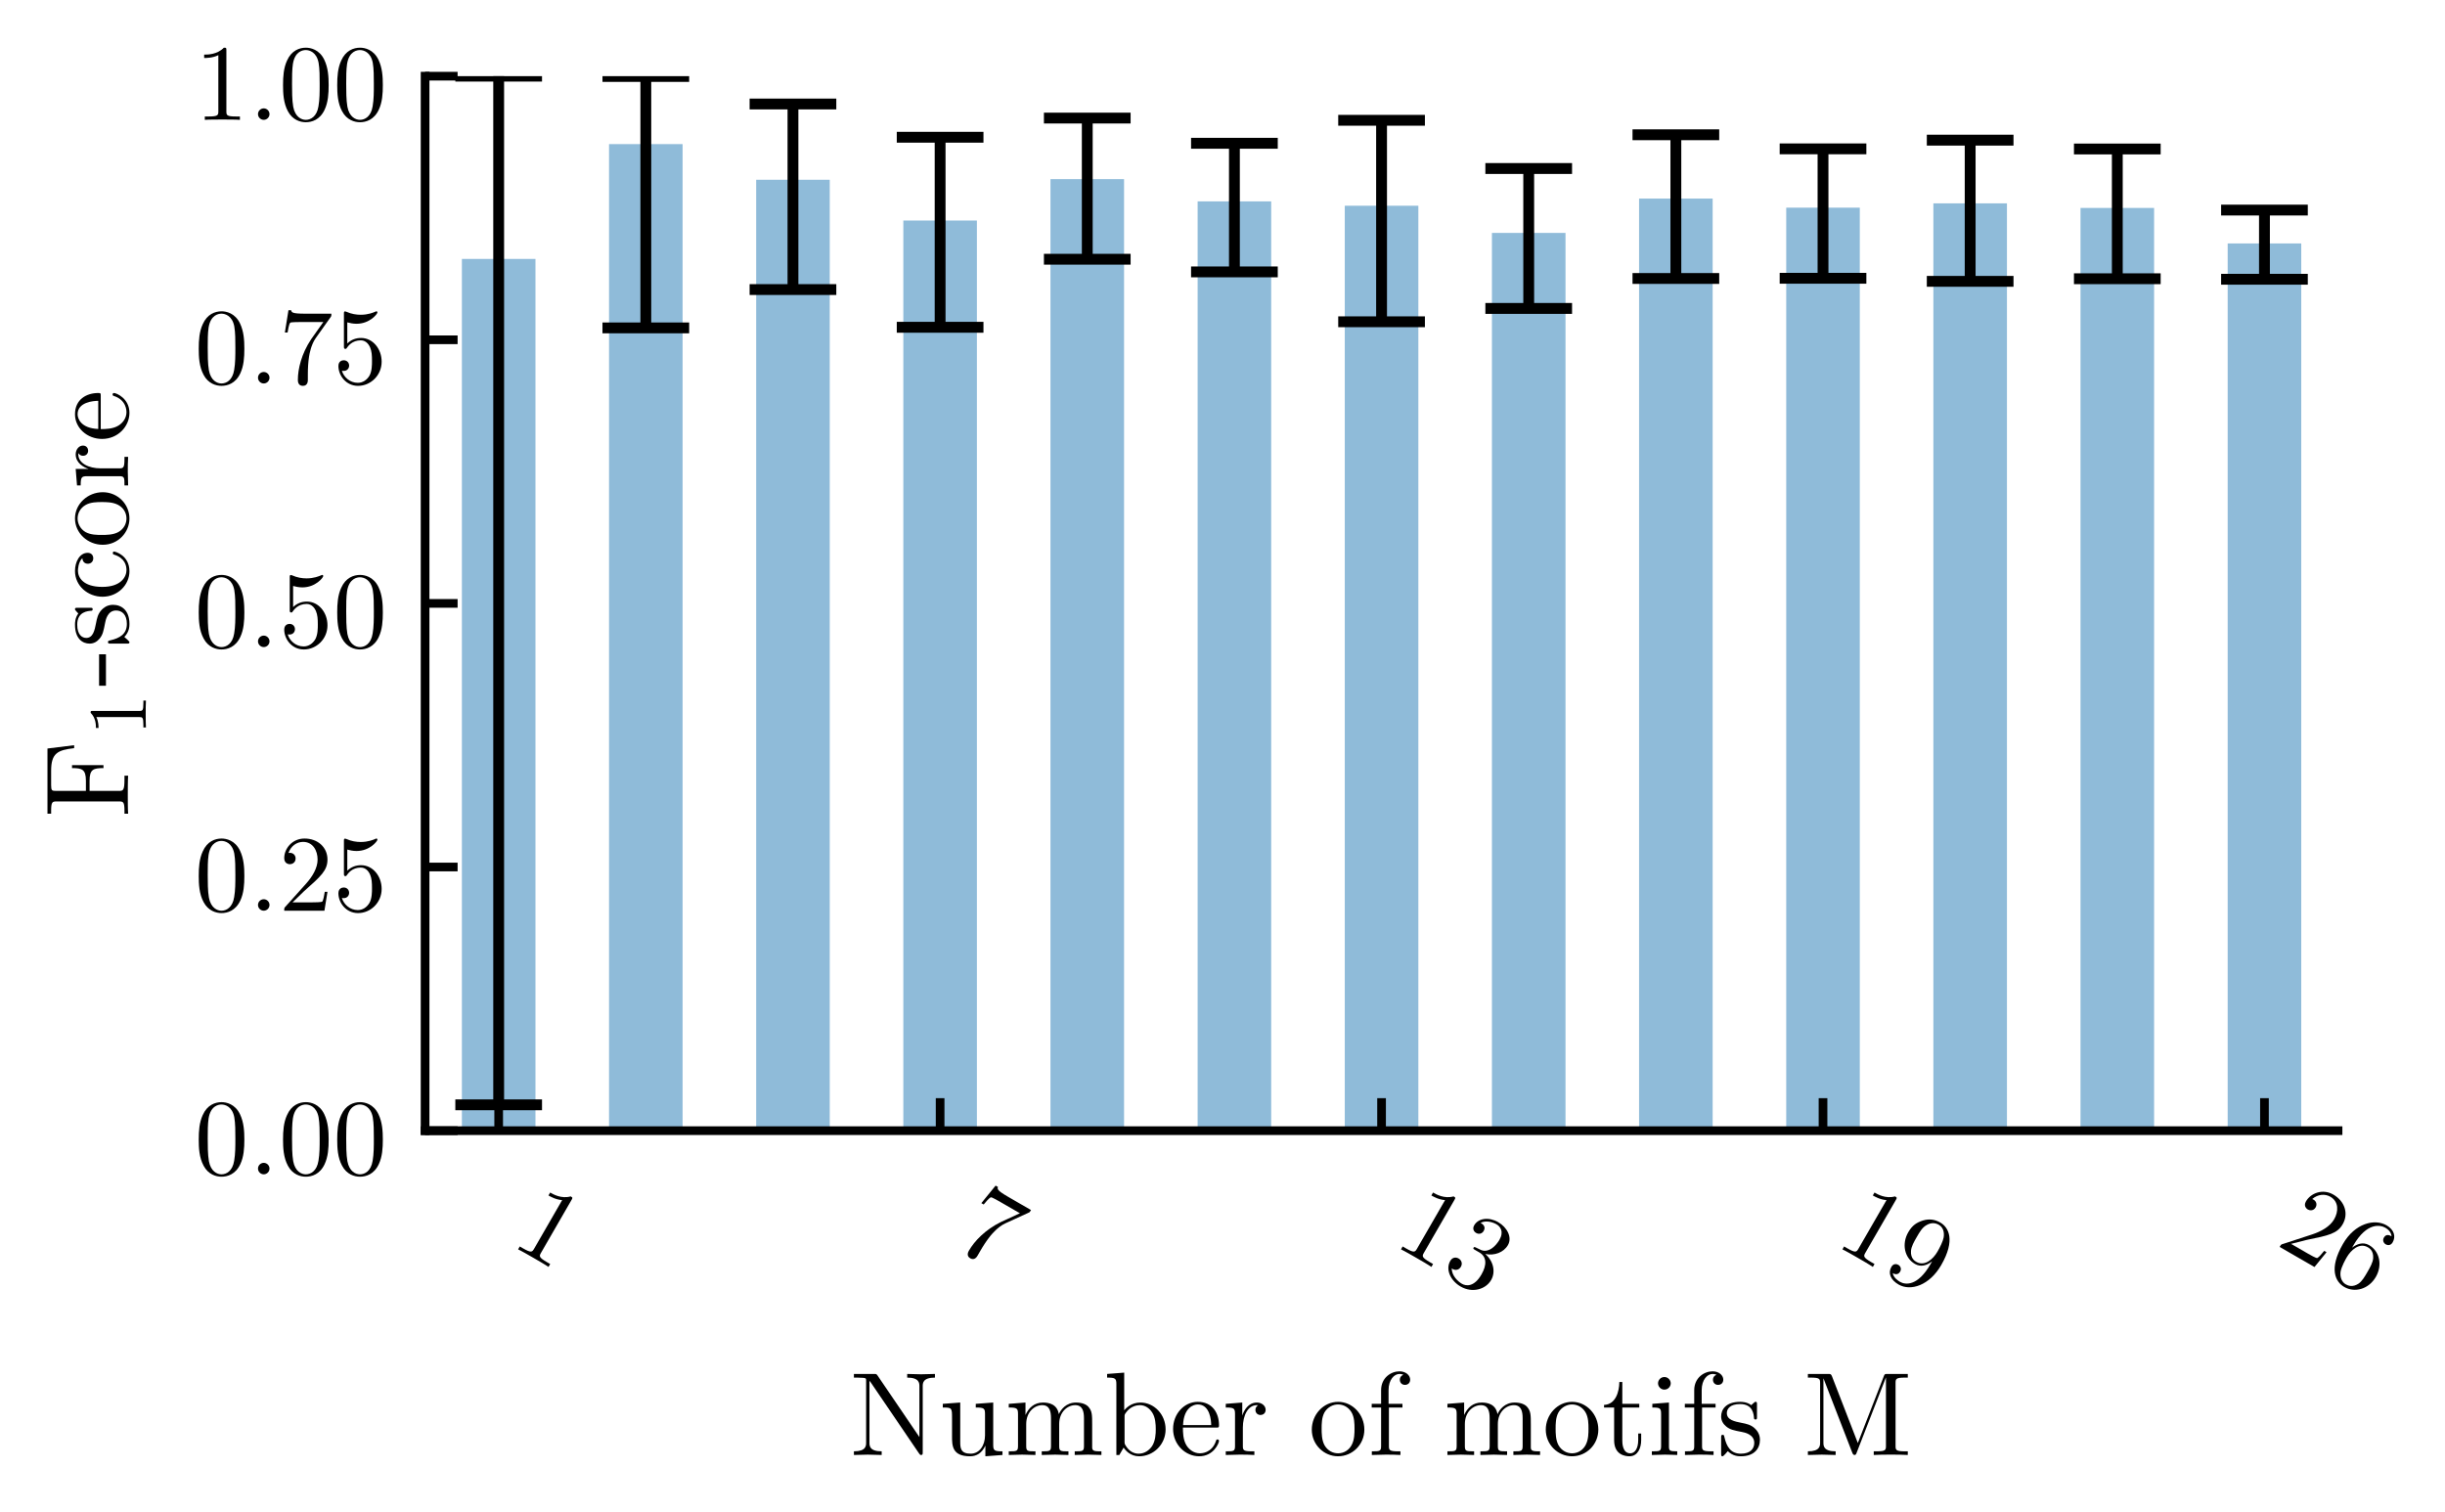
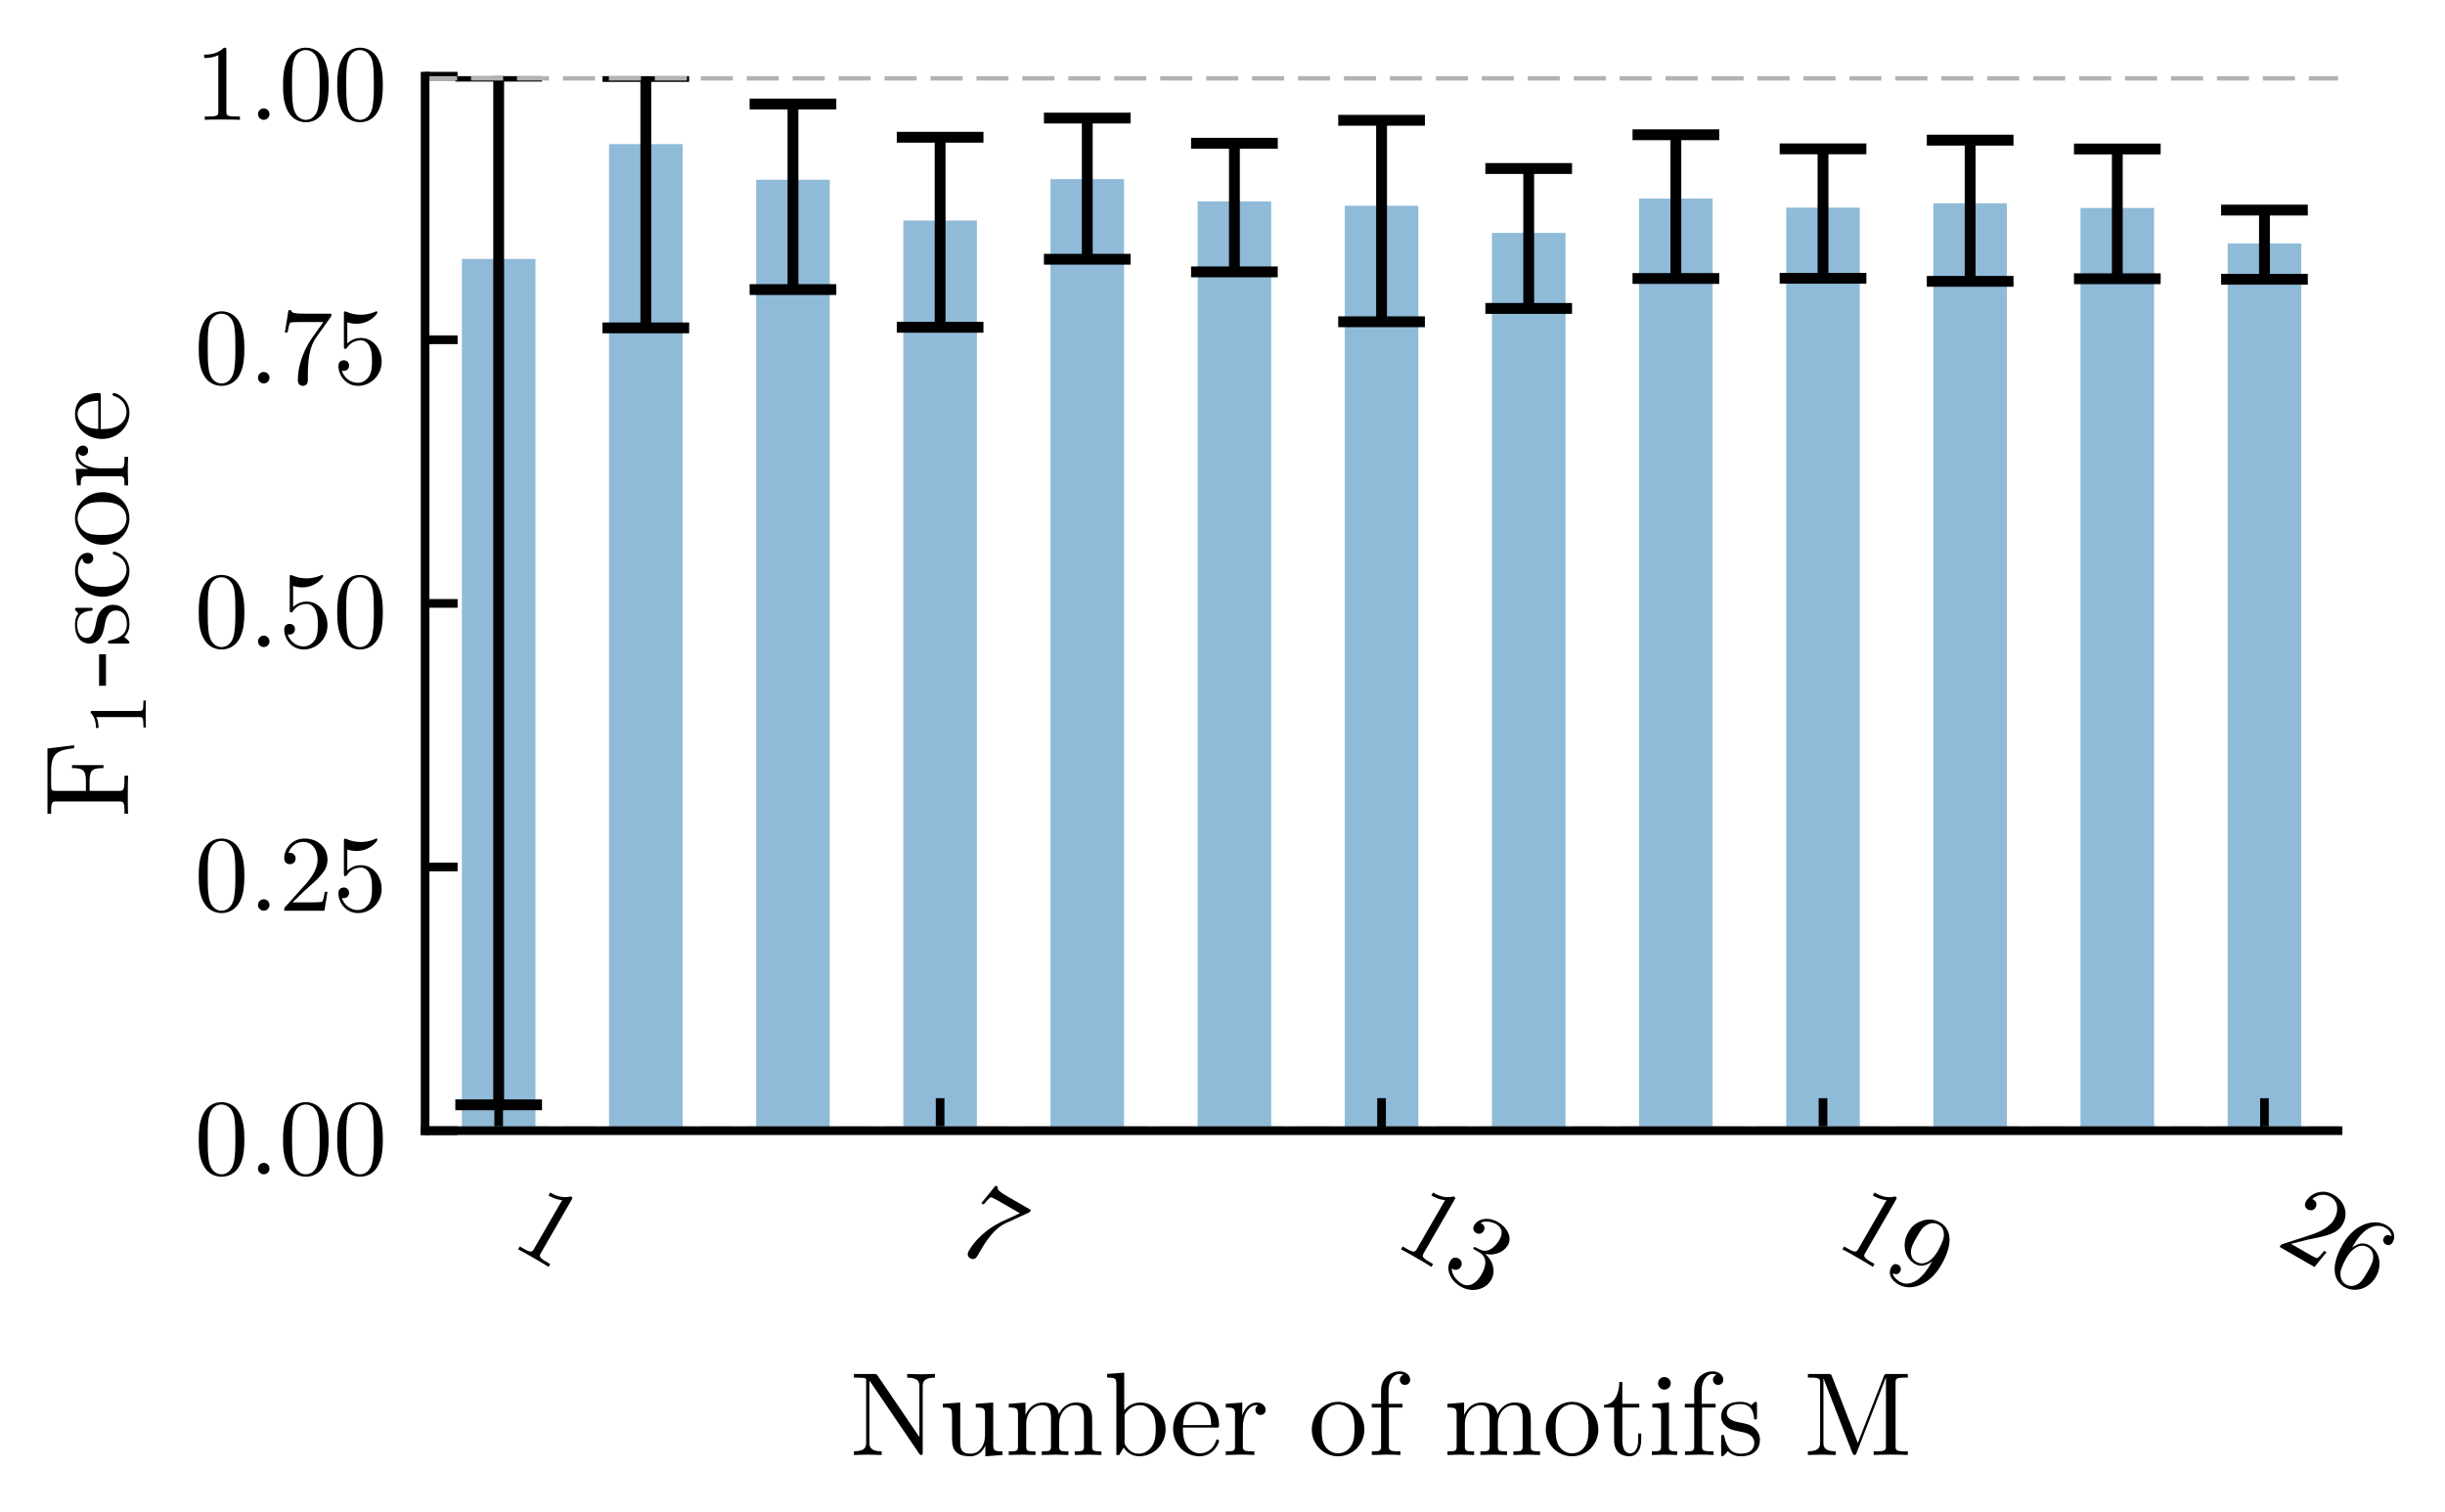
<svg xmlns="http://www.w3.org/2000/svg" xmlns:xlink="http://www.w3.org/1999/xlink" width="225.638pt" height="139.452pt" viewBox="0 0 225.638 139.452" version="1.1">
  <defs>
    <style type="text/css">*{stroke-linejoin: round; stroke-linecap: butt}</style>
  </defs>
  <g id="figure_1">
    <g id="patch_1">
      <path d="M 0 139.452  L 225.638 139.452  L 225.638 0  L 0 0  L 0 139.452  z " style="fill: none" />
    </g>
    <g id="axes_1">
      <g id="patch_2">
        <path d="M 39.23 104.342  L 215.767 104.342  L 215.767 7.03  L 39.23 7.03  L 39.23 104.342  z " style="fill: none" />
      </g>
      <g id="patch_3">
-         <path d="M 42.625 104.342  L 49.415 104.342  L 49.415 23.895  L 42.625 23.895  z " clip-path="url(#pc736f09dc2)" style="fill: #1f77b4; opacity: 0.5" />
+         <path d="M 42.625 104.342  L 49.415 104.342  L 49.415 23.895  L 42.625 23.895  z " clip-path="url(#p08e9378e18)" style="fill: #1f77b4; opacity: 0.5" />
      </g>
      <g id="patch_4">
-         <path d="M 56.205 104.342  L 62.994 104.342  L 62.994 13.299  L 56.205 13.299  z " clip-path="url(#pc736f09dc2)" style="fill: #1f77b4; opacity: 0.5" />
+         <path d="M 56.205 104.342  L 62.994 104.342  L 62.994 13.299  L 56.205 13.299  z " clip-path="url(#p08e9378e18)" style="fill: #1f77b4; opacity: 0.5" />
      </g>
      <g id="patch_5">
-         <path d="M 69.784 104.342  L 76.574 104.342  L 76.574 16.588  L 69.784 16.588  z " clip-path="url(#pc736f09dc2)" style="fill: #1f77b4; opacity: 0.5" />
+         <path d="M 69.784 104.342  L 76.574 104.342  L 76.574 16.588  L 69.784 16.588  z " clip-path="url(#p08e9378e18)" style="fill: #1f77b4; opacity: 0.5" />
      </g>
      <g id="patch_6">
-         <path d="M 83.364 104.342  L 90.154 104.342  L 90.154 20.352  L 83.364 20.352  z " clip-path="url(#pc736f09dc2)" style="fill: #1f77b4; opacity: 0.5" />
+         <path d="M 83.364 104.342  L 90.154 104.342  L 90.154 20.352  L 83.364 20.352  z " clip-path="url(#p08e9378e18)" style="fill: #1f77b4; opacity: 0.5" />
      </g>
      <g id="patch_7">
-         <path d="M 96.944 104.342  L 103.734 104.342  L 103.734 16.529  L 96.944 16.529  z " clip-path="url(#pc736f09dc2)" style="fill: #1f77b4; opacity: 0.5" />
+         <path d="M 96.944 104.342  L 103.734 104.342  L 103.734 16.529  L 96.944 16.529  z " clip-path="url(#p08e9378e18)" style="fill: #1f77b4; opacity: 0.5" />
      </g>
      <g id="patch_8">
-         <path d="M 110.524 104.342  L 117.313 104.342  L 117.313 18.585  L 110.524 18.585  z " clip-path="url(#pc736f09dc2)" style="fill: #1f77b4; opacity: 0.5" />
+         <path d="M 110.524 104.342  L 117.313 104.342  L 117.313 18.585  L 110.524 18.585  z " clip-path="url(#p08e9378e18)" style="fill: #1f77b4; opacity: 0.5" />
      </g>
      <g id="patch_9">
-         <path d="M 124.103 104.342  L 130.893 104.342  L 130.893 18.986  L 124.103 18.986  z " clip-path="url(#pc736f09dc2)" style="fill: #1f77b4; opacity: 0.5" />
+         <path d="M 124.103 104.342  L 130.893 104.342  L 130.893 18.986  L 124.103 18.986  z " clip-path="url(#p08e9378e18)" style="fill: #1f77b4; opacity: 0.5" />
      </g>
      <g id="patch_10">
-         <path d="M 137.683 104.342  L 144.473 104.342  L 144.473 21.494  L 137.683 21.494  z " clip-path="url(#pc736f09dc2)" style="fill: #1f77b4; opacity: 0.5" />
+         <path d="M 137.683 104.342  L 144.473 104.342  L 144.473 21.494  L 137.683 21.494  z " clip-path="url(#p08e9378e18)" style="fill: #1f77b4; opacity: 0.5" />
      </g>
      <g id="patch_11">
-         <path d="M 151.263 104.342  L 158.053 104.342  L 158.053 18.326  L 151.263 18.326  z " clip-path="url(#pc736f09dc2)" style="fill: #1f77b4; opacity: 0.5" />
+         <path d="M 151.263 104.342  L 158.053 104.342  L 158.053 18.326  L 151.263 18.326  z " clip-path="url(#p08e9378e18)" style="fill: #1f77b4; opacity: 0.5" />
      </g>
      <g id="patch_12">
-         <path d="M 164.843 104.342  L 171.633 104.342  L 171.633 19.164  L 164.843 19.164  z " clip-path="url(#pc736f09dc2)" style="fill: #1f77b4; opacity: 0.5" />
+         <path d="M 164.843 104.342  L 171.633 104.342  L 171.633 19.164  L 164.843 19.164  z " clip-path="url(#p08e9378e18)" style="fill: #1f77b4; opacity: 0.5" />
      </g>
      <g id="patch_13">
-         <path d="M 178.422 104.342  L 185.212 104.342  L 185.212 18.767  L 178.422 18.767  z " clip-path="url(#pc736f09dc2)" style="fill: #1f77b4; opacity: 0.5" />
+         <path d="M 178.422 104.342  L 185.212 104.342  L 185.212 18.767  L 178.422 18.767  z " clip-path="url(#p08e9378e18)" style="fill: #1f77b4; opacity: 0.5" />
      </g>
      <g id="patch_14">
-         <path d="M 192.002 104.342  L 198.792 104.342  L 198.792 19.189  L 192.002 19.189  z " clip-path="url(#pc736f09dc2)" style="fill: #1f77b4; opacity: 0.5" />
+         <path d="M 192.002 104.342  L 198.792 104.342  L 198.792 19.189  L 192.002 19.189  z " clip-path="url(#p08e9378e18)" style="fill: #1f77b4; opacity: 0.5" />
      </g>
      <g id="patch_15">
-         <path d="M 205.582 104.342  L 212.372 104.342  L 212.372 22.466  L 205.582 22.466  z " clip-path="url(#pc736f09dc2)" style="fill: #1f77b4; opacity: 0.5" />
+         <path d="M 205.582 104.342  L 212.372 104.342  L 212.372 22.466  L 205.582 22.466  z " clip-path="url(#p08e9378e18)" style="fill: #1f77b4; opacity: 0.5" />
      </g>
      <g id="matplotlib.axis_1">
        <g id="xtick_1">
          <g id="line2d_1">
            <defs>
-               <path id="m7c6e47df20" d="M 0 0  L 0 -3  " style="stroke: #000000; stroke-width: 0.8" />
+               <path id="ma4cc3d5882" d="M 0 0  L 0 -3  " style="stroke: #000000; stroke-width: 0.8" />
            </defs>
            <g>
-               <use xlink:href="#m7c6e47df20" x="46.02" y="104.342" style="stroke: #000000; stroke-width: 0.8" />
+               <use xlink:href="#ma4cc3d5882" x="46.02" y="104.342" style="stroke: #000000; stroke-width: 0.8" />
            </g>
          </g>
          <g id="text_1">
            <g transform="translate(46.9898 114.8218) rotate(-330) scale(0.1 -0.1)">
              <defs>
                <path id="LMRoman10-Regular-52" d="M 2682 0  L 2682 198  L 2477 198  C 1901 198 1882 269 1882 506  L 1882 4096  C 1882 4250 1882 4262 1734 4262  C 1338 3853 774 3853 570 3853  L 570 3654  C 698 3654 1075 3654 1408 3821  L 1408 506  C 1408 275 1389 198 813 198  L 608 198  L 608 0  C 832 19 1389 19 1645 19  C 1901 19 2458 19 2682 0  z " transform="scale(0.015625)" />
              </defs>
              <use xlink:href="#LMRoman10-Regular-52" />
            </g>
          </g>
        </g>
        <g id="xtick_2">
          <g id="line2d_2">
            <g>
-               <use xlink:href="#m7c6e47df20" x="86.759" y="104.342" style="stroke: #000000; stroke-width: 0.8" />
+               <use xlink:href="#ma4cc3d5882" x="86.759" y="104.342" style="stroke: #000000; stroke-width: 0.8" />
            </g>
          </g>
          <g id="text_2">
            <g transform="translate(87.72906 114.8218) rotate(-330) scale(0.1 -0.1)">
              <defs>
                <path id="LMRoman10-Regular-64" d="M 3104 4122  L 1549 4122  C 768 4122 755 4205 730 4326  L 570 4326  L 358 3008  L 518 3008  C 538 3110 595 3514 678 3590  C 723 3629 1222 3629 1306 3629  L 2630 3629  L 1914 2618  C 1338 1754 1126 864 1126 211  C 1126 147 1126 -141 1421 -141  C 1715 -141 1715 147 1715 211  L 1715 538  C 1715 890 1734 1242 1786 1587  C 1811 1734 1901 2285 2182 2682  L 3046 3898  C 3104 3974 3104 3987 3104 4122  z " transform="scale(0.015625)" />
              </defs>
              <use xlink:href="#LMRoman10-Regular-64" />
            </g>
          </g>
        </g>
        <g id="xtick_3">
          <g id="line2d_3">
            <g>
-               <use xlink:href="#m7c6e47df20" x="127.498" y="104.342" style="stroke: #000000; stroke-width: 0.8" />
+               <use xlink:href="#ma4cc3d5882" x="127.498" y="104.342" style="stroke: #000000; stroke-width: 0.8" />
            </g>
          </g>
          <g id="text_3">
            <g transform="translate(128.4683 114.8218) rotate(-330) scale(0.1 -0.1)">
              <defs>
                <path id="LMRoman10-Regular-6a" d="M 2925 1094  C 2925 1619 2522 2118 1856 2253  C 2381 2426 2752 2874 2752 3379  C 2752 3904 2189 4262 1574 4262  C 928 4262 442 3878 442 3392  C 442 3181 582 3059 768 3059  C 966 3059 1094 3200 1094 3386  C 1094 3706 794 3706 698 3706  C 896 4019 1318 4102 1549 4102  C 1811 4102 2163 3962 2163 3386  C 2163 3309 2150 2938 1984 2656  C 1792 2349 1574 2330 1414 2323  C 1363 2317 1210 2304 1165 2304  C 1114 2298 1069 2291 1069 2227  C 1069 2157 1114 2157 1222 2157  L 1504 2157  C 2029 2157 2266 1722 2266 1094  C 2266 224 1824 38 1542 38  C 1267 38 787 147 563 525  C 787 493 986 634 986 877  C 986 1107 813 1235 627 1235  C 474 1235 269 1146 269 864  C 269 282 864 -141 1562 -141  C 2342 -141 2925 442 2925 1094  z " transform="scale(0.015625)" />
              </defs>
              <use xlink:href="#LMRoman10-Regular-52" />
              <use xlink:href="#LMRoman10-Regular-6a" transform="translate(50 0)" />
            </g>
          </g>
        </g>
        <g id="xtick_4">
          <g id="line2d_4">
            <g>
-               <use xlink:href="#m7c6e47df20" x="168.238" y="104.342" style="stroke: #000000; stroke-width: 0.8" />
+               <use xlink:href="#ma4cc3d5882" x="168.238" y="104.342" style="stroke: #000000; stroke-width: 0.8" />
            </g>
          </g>
          <g id="text_4">
            <g transform="translate(169.2076 114.8218) rotate(-330) scale(0.1 -0.1)">
              <defs>
                <path id="LMRoman10-Regular-4e" d="M 2925 2106  C 2925 3827 2189 4262 1619 4262  C 1267 4262 954 4147 678 3859  C 416 3571 269 3302 269 2822  C 269 2022 832 1395 1549 1395  C 1939 1395 2202 1664 2349 2035  L 2349 1830  C 2349 333 1683 38 1312 38  C 1203 38 858 51 685 269  C 966 269 1018 454 1018 563  C 1018 762 864 858 723 858  C 621 858 429 800 429 550  C 429 122 774 -141 1318 -141  C 2144 -141 2925 730 2925 2106  z M 2336 2694  C 2336 2163 2118 1542 1555 1542  C 1453 1542 1158 1542 960 1946  C 845 2182 845 2502 845 2816  C 845 3162 845 3462 979 3699  C 1152 4019 1395 4102 1619 4102  C 1914 4102 2125 3885 2234 3597  C 2310 3392 2336 2989 2336 2694  z " transform="scale(0.015625)" />
              </defs>
              <use xlink:href="#LMRoman10-Regular-52" />
              <use xlink:href="#LMRoman10-Regular-4e" transform="translate(50 0)" />
            </g>
          </g>
        </g>
        <g id="xtick_5">
          <g id="line2d_5">
            <g>
-               <use xlink:href="#m7c6e47df20" x="208.977" y="104.342" style="stroke: #000000; stroke-width: 0.8" />
+               <use xlink:href="#ma4cc3d5882" x="208.977" y="104.342" style="stroke: #000000; stroke-width: 0.8" />
            </g>
          </g>
          <g id="text_5">
            <g transform="translate(209.9468 114.8218) rotate(-330) scale(0.1 -0.1)">
              <defs>
                <path id="LMRoman10-Regular-6b" d="M 2874 1114  L 2714 1114  C 2682 922 2637 640 2573 544  C 2528 493 2106 493 1965 493  L 813 493  L 1491 1152  C 2490 2035 2874 2381 2874 3021  C 2874 3750 2298 4262 1517 4262  C 794 4262 320 3674 320 3104  C 320 2746 640 2746 659 2746  C 768 2746 992 2822 992 3085  C 992 3251 877 3418 653 3418  C 602 3418 589 3418 570 3411  C 717 3827 1062 4064 1434 4064  C 2016 4064 2291 3546 2291 3021  C 2291 2509 1971 2003 1619 1606  L 390 237  C 320 166 320 154 320 0  L 2694 0  L 2874 1114  z " transform="scale(0.015625)" />
                <path id="LMRoman10-Regular-65" d="M 2925 1306  C 2925 2118 2355 2733 1645 2733  C 1210 2733 973 2406 845 2099  L 845 2253  C 845 3872 1638 4102 1965 4102  C 2118 4102 2387 4064 2528 3846  C 2432 3846 2176 3846 2176 3558  C 2176 3360 2330 3264 2470 3264  C 2573 3264 2765 3322 2765 3571  C 2765 3955 2483 4262 1952 4262  C 1133 4262 269 3437 269 2022  C 269 314 1011 -141 1606 -141  C 2317 -141 2925 461 2925 1306  z M 2349 1312  C 2349 1005 2349 685 2240 454  C 2048 70 1754 38 1606 38  C 1203 38 1011 422 973 518  C 858 819 858 1331 858 1446  C 858 1946 1062 2586 1638 2586  C 1741 2586 2035 2586 2234 2189  C 2349 1952 2349 1626 2349 1312  z " transform="scale(0.015625)" />
              </defs>
              <use xlink:href="#LMRoman10-Regular-6b" />
              <use xlink:href="#LMRoman10-Regular-65" transform="translate(50 0)" />
            </g>
          </g>
        </g>
        <g id="text_6">
          <g transform="translate(78.44231 134.3276) scale(0.1095 -0.1095)">
            <defs>
              <path id="LMRoman10-Regular-4c" d="M 4582 4173  L 4582 4371  L 3834 4352  L 3085 4371  L 3085 4173  C 3744 4173 3744 3872 3744 3699  L 3744 966  L 1485 4288  C 1427 4365 1421 4371 1299 4371  L 211 4371  L 211 4173  L 397 4173  C 493 4173 621 4166 717 4160  C 864 4141 870 4134 870 4013  L 870 672  C 870 499 870 198 211 198  L 211 0  L 960 19  L 1709 0  L 1709 198  C 1050 198 1050 499 1050 672  L 1050 4000  C 1082 3968 1088 3962 1114 3923  L 3725 83  C 3782 6 3789 0 3834 0  C 3923 0 3923 45 3923 166  L 3923 3699  C 3923 3872 3923 4173 4582 4173  z " transform="scale(0.015625)" />
              <path id="LMRoman10-Regular-6d" d="M 3424 0  L 3424 198  C 2976 198 2925 243 2925 557  L 2925 2829  L 1984 2758  L 1984 2560  C 2432 2560 2483 2515 2483 2202  L 2483 1062  C 2483 506 2176 70 1709 70  C 1171 70 1146 371 1146 704  L 1146 2829  L 205 2758  L 205 2560  C 704 2560 704 2541 704 1971  L 704 1011  C 704 512 704 -70 1677 -70  C 2035 -70 2317 109 2502 506  L 2502 -70  L 3424 0  z " transform="scale(0.015625)" />
              <path id="LMRoman10-Regular-4b" d="M 5203 0  L 5203 198  C 4870 198 4710 198 4704 390  L 4704 1613  C 4704 2163 4704 2362 4506 2592  C 4416 2701 4205 2829 3834 2829  C 3296 2829 3014 2445 2906 2202  C 2816 2758 2342 2829 2054 2829  C 1587 2829 1286 2554 1107 2157  L 1107 2829  L 205 2758  L 205 2560  C 653 2560 704 2515 704 2202  L 704 486  C 704 198 634 198 205 198  L 205 0  L 928 19  L 1645 0  L 1645 198  C 1216 198 1146 198 1146 486  L 1146 1664  C 1146 2330 1600 2688 2010 2688  C 2413 2688 2483 2342 2483 1978  L 2483 486  C 2483 198 2413 198 1984 198  L 1984 0  L 2707 19  L 3424 0  L 3424 198  C 2995 198 2925 198 2925 486  L 2925 1664  C 2925 2330 3379 2688 3789 2688  C 4192 2688 4262 2342 4262 1978  L 4262 486  C 4262 198 4192 198 3763 198  L 3763 0  L 4486 19  L 5203 0  z " transform="scale(0.015625)" />
              <path id="LMRoman10-Regular-23" d="M 3334 1382  C 3334 2195 2707 2829 1978 2829  C 1478 2829 1203 2528 1101 2413  L 1101 4442  L 179 4371  L 179 4173  C 627 4173 678 4128 678 3814  L 678 0  L 838 0  L 1069 397  C 1165 250 1434 -70 1907 -70  C 2669 -70 3334 557 3334 1382  z M 2803 1389  C 2803 1152 2790 768 2605 480  C 2470 282 2227 70 1882 70  C 1594 70 1363 224 1210 461  C 1120 595 1120 614 1120 730  L 1120 2048  C 1120 2170 1120 2176 1190 2278  C 1440 2637 1792 2688 1946 2688  C 2234 2688 2464 2522 2618 2278  C 2784 2016 2803 1651 2803 1389  z " transform="scale(0.015625)" />
              <path id="LMRoman10-Regular-32" d="M 2656 762  C 2656 826 2605 838 2573 838  C 2515 838 2502 800 2490 749  C 2266 90 1690 90 1626 90  C 1306 90 1050 282 902 518  C 710 826 710 1248 710 1478  L 2496 1478  C 2637 1478 2656 1478 2656 1613  C 2656 2246 2310 2867 1510 2867  C 768 2867 179 2208 179 1408  C 179 550 851 -70 1587 -70  C 2368 -70 2656 640 2656 762  z M 2234 1613  L 717 1613  C 755 2566 1293 2726 1510 2726  C 2170 2726 2234 1862 2234 1613  z " transform="scale(0.015625)" />
              <path id="LMRoman10-Regular-60" d="M 2330 2438  C 2330 2643 2131 2829 1856 2829  C 1389 2829 1158 2400 1069 2125  L 1069 2829  L 179 2758  L 179 2560  C 627 2560 678 2515 678 2202  L 678 486  C 678 198 608 198 179 198  L 179 0  L 909 19  C 1165 19 1466 19 1722 0  L 1722 198  L 1587 198  C 1114 198 1101 269 1101 499  L 1101 1485  C 1101 2118 1370 2688 1856 2688  C 1901 2688 1914 2688 1926 2682  C 1907 2675 1779 2598 1779 2432  C 1779 2253 1914 2157 2054 2157  C 2170 2157 2330 2234 2330 2438  z " transform="scale(0.015625)" />
              <path id="LMRoman10-Regular-67" transform="scale(0.015625)" />
              <path id="LMRoman10-Regular-51" d="M 3014 1370  C 3014 2189 2374 2867 1600 2867  C 800 2867 179 2170 179 1370  C 179 544 845 -70 1594 -70  C 2368 -70 3014 557 3014 1370  z M 2483 1421  C 2483 1190 2483 845 2342 563  C 2202 275 1920 90 1600 90  C 1325 90 1043 224 870 518  C 710 800 710 1190 710 1421  C 710 1670 710 2016 864 2298  C 1037 2592 1338 2726 1594 2726  C 1875 2726 2150 2586 2317 2310  C 2483 2035 2483 1664 2483 1421  z " transform="scale(0.015625)" />
              <path id="LMRoman10-Regular-37" d="M 2285 4064  C 2285 4301 2048 4512 1709 4512  C 1261 4512 717 4173 717 3494  L 717 2758  L 211 2758  L 211 2560  L 717 2560  L 717 486  C 717 198 646 198 218 198  L 218 0  L 947 19  C 1203 19 1504 19 1760 0  L 1760 198  L 1626 198  C 1152 198 1139 269 1139 499  L 1139 2560  L 1869 2560  L 1869 2758  L 1120 2758  L 1120 3501  C 1120 4064 1427 4371 1709 4371  C 1728 4371 1824 4371 1920 4326  C 1843 4301 1728 4218 1728 4058  C 1728 3910 1830 3782 2003 3782  C 2189 3782 2285 3910 2285 4064  z " transform="scale(0.015625)" />
              <path id="LMRoman10-Regular-69" d="M 2125 794  L 2125 1158  L 1965 1158  L 1965 806  C 1965 333 1773 90 1536 90  C 1107 90 1107 672 1107 781  L 1107 2560  L 2022 2560  L 2022 2758  L 1107 2758  L 1107 3936  L 947 3936  C 941 3411 749 2726 122 2701  L 122 2560  L 666 2560  L 666 794  C 666 6 1261 -70 1491 -70  C 1946 -70 2125 384 2125 794  z " transform="scale(0.015625)" />
              <path id="LMRoman10-Regular-42" d="M 1581 0  L 1581 198  C 1158 198 1133 230 1133 480  L 1133 2829  L 237 2758  L 237 2560  C 653 2560 710 2522 710 2208  L 710 486  C 710 198 640 198 211 198  L 211 0  L 915 19  C 1139 19 1363 6 1581 0  z M 1229 3866  C 1229 4038 1082 4205 890 4205  C 672 4205 544 4026 544 3866  C 544 3693 691 3526 883 3526  C 1101 3526 1229 3706 1229 3866  z " transform="scale(0.015625)" />
              <path id="LMRoman10-Regular-62" d="M 2304 819  C 2304 1158 2112 1350 2035 1427  C 1824 1632 1574 1683 1306 1734  C 947 1805 518 1888 518 2259  C 518 2483 685 2746 1235 2746  C 1939 2746 1971 2170 1984 1971  C 1990 1914 2061 1914 2061 1914  C 2144 1914 2144 1946 2144 2067  L 2144 2714  C 2144 2822 2144 2867 2074 2867  C 2042 2867 2029 2867 1946 2790  C 1926 2765 1862 2707 1837 2688  C 1594 2867 1331 2867 1235 2867  C 454 2867 211 2438 211 2080  C 211 1856 314 1677 486 1536  C 691 1370 870 1331 1331 1242  C 1472 1216 1997 1114 1997 653  C 1997 326 1773 70 1274 70  C 736 70 506 435 384 979  C 365 1062 358 1088 294 1088  C 211 1088 211 1043 211 928  L 211 83  C 211 -26 211 -70 282 -70  C 314 -70 320 -64 442 58  C 454 70 454 83 570 205  C 851 -64 1139 -70 1274 -70  C 2010 -70 2304 358 2304 819  z " transform="scale(0.015625)" />
              <path id="LMRoman10-Regular-4a" d="M 5626 0  L 5626 198  L 5472 198  C 4979 198 4966 269 4966 499  L 4966 3872  C 4966 4102 4979 4173 5472 4173  L 5626 4173  L 5626 4371  L 4544 4371  C 4378 4371 4378 4365 4333 4250  L 2931 646  L 1542 4230  C 1485 4371 1466 4371 1318 4371  L 237 4371  L 237 4173  L 390 4173  C 883 4173 896 4102 896 3872  L 896 672  C 896 499 896 198 237 198  L 237 0  L 986 19  L 1734 0  L 1734 198  C 1075 198 1075 499 1075 672  L 1075 4122  L 1082 4122  L 2624 141  C 2656 58 2688 0 2752 0  C 2822 0 2842 51 2867 122  L 4442 4173  L 4448 4173  L 4448 499  C 4448 269 4435 198 3942 198  L 3789 198  L 3789 0  C 4026 19 4461 19 4710 19  C 4960 19 5389 19 5626 0  z " transform="scale(0.015625)" />
            </defs>
            <use xlink:href="#LMRoman10-Regular-4c" transform="translate(0 0.5)" />
            <use xlink:href="#LMRoman10-Regular-6d" transform="translate(74.99992 0.5)" />
            <use xlink:href="#LMRoman10-Regular-4b" transform="translate(130.5999 0.5)" />
            <use xlink:href="#LMRoman10-Regular-23" transform="translate(213.8998 0.5)" />
            <use xlink:href="#LMRoman10-Regular-32" transform="translate(269.4997 0.5)" />
            <use xlink:href="#LMRoman10-Regular-60" transform="translate(313.8997 0.5)" />
            <use xlink:href="#LMRoman10-Regular-67" transform="translate(353.0997 0.5)" />
            <use xlink:href="#LMRoman10-Regular-51" transform="translate(386.3996 0.5)" />
            <use xlink:href="#LMRoman10-Regular-37" transform="translate(436.3996 0.5)" />
            <use xlink:href="#LMRoman10-Regular-67" transform="translate(466.9996 0.5)" />
            <use xlink:href="#LMRoman10-Regular-4b" transform="translate(500.2995 0.5)" />
            <use xlink:href="#LMRoman10-Regular-51" transform="translate(583.5995 0.5)" />
            <use xlink:href="#LMRoman10-Regular-69" transform="translate(633.5994 0.5)" />
            <use xlink:href="#LMRoman10-Regular-42" transform="translate(672.4994 0.5)" />
            <use xlink:href="#LMRoman10-Regular-37" transform="translate(700.2994 0.5)" />
            <use xlink:href="#LMRoman10-Regular-62" transform="translate(730.8993 0.5)" />
            <use xlink:href="#LMRoman10-Regular-67" transform="translate(770.2993 0.5)" />
            <use xlink:href="#LMRoman10-Regular-4a" transform="translate(803.5993 0.5)" />
          </g>
        </g>
      </g>
      <g id="matplotlib.axis_2">
        <g id="ytick_1">
          <g id="line2d_6">
            <defs>
-               <path id="ma62b5f5e52" d="M 0 0  L 3 0  " style="stroke: #000000; stroke-width: 0.8" />
+               <path id="m0f80572c18" d="M 0 0  L 3 0  " style="stroke: #000000; stroke-width: 0.8" />
            </defs>
            <g>
-               <use xlink:href="#ma62b5f5e52" x="39.23" y="104.342" style="stroke: #000000; stroke-width: 0.8" />
+               <use xlink:href="#m0f80572c18" x="39.23" y="104.342" style="stroke: #000000; stroke-width: 0.8" />
            </g>
          </g>
          <g id="text_7">
            <g transform="translate(17.95024 108.3717) scale(0.1 -0.1)">
              <defs>
                <path id="LMRoman10-Regular-79" d="M 2944 2048  C 2944 2560 2912 3072 2688 3546  C 2394 4160 1869 4262 1600 4262  C 1216 4262 749 4096 486 3501  C 282 3059 250 2560 250 2048  C 250 1568 275 992 538 506  C 813 -13 1280 -141 1594 -141  C 1939 -141 2426 -6 2707 602  C 2912 1043 2944 1542 2944 2048  z M 2413 2125  C 2413 1645 2413 1210 2342 800  C 2246 192 1882 0 1594 0  C 1344 0 966 160 851 774  C 781 1158 781 1747 781 2125  C 781 2534 781 2957 832 3302  C 954 4064 1434 4122 1594 4122  C 1805 4122 2227 4006 2349 3373  C 2413 3014 2413 2528 2413 2125  z " transform="scale(0.015625)" />
                <path id="LMRoman10-Regular-58" d="M 1229 339  C 1229 525 1075 678 890 678  C 704 678 550 525 550 339  C 550 154 704 0 890 0  C 1075 0 1229 154 1229 339  z " transform="scale(0.015625)" />
              </defs>
              <use xlink:href="#LMRoman10-Regular-79" />
              <use xlink:href="#LMRoman10-Regular-58" transform="translate(50 0)" />
              <use xlink:href="#LMRoman10-Regular-79" transform="translate(77.79688 0)" />
              <use xlink:href="#LMRoman10-Regular-79" transform="translate(127.7969 0)" />
            </g>
          </g>
        </g>
        <g id="ytick_2">
          <g id="line2d_7">
            <g>
-               <use xlink:href="#ma62b5f5e52" x="39.23" y="80.014" style="stroke: #000000; stroke-width: 0.8" />
+               <use xlink:href="#m0f80572c18" x="39.23" y="80.014" style="stroke: #000000; stroke-width: 0.8" />
            </g>
          </g>
          <g id="text_8">
            <g transform="translate(17.95024 84.04382) scale(0.1 -0.1)">
              <defs>
                <path id="LMRoman10-Regular-38" d="M 2874 1286  C 2874 2048 2349 2688 1658 2688  C 1350 2688 1075 2586 845 2362  L 845 3610  C 973 3571 1184 3526 1389 3526  C 2176 3526 2624 4109 2624 4192  C 2624 4230 2605 4262 2560 4262  C 2560 4262 2541 4262 2509 4243  C 2381 4186 2067 4058 1638 4058  C 1382 4058 1088 4102 787 4237  C 736 4256 710 4256 710 4256  C 646 4256 646 4205 646 4102  L 646 2208  C 646 2093 646 2042 736 2042  C 781 2042 794 2061 819 2099  C 890 2202 1126 2547 1645 2547  C 1978 2547 2138 2253 2189 2138  C 2291 1901 2304 1651 2304 1331  C 2304 1107 2304 723 2150 454  C 1997 205 1760 38 1466 38  C 998 38 634 378 525 755  C 544 749 563 742 634 742  C 845 742 954 902 954 1056  C 954 1210 845 1370 634 1370  C 544 1370 320 1325 320 1030  C 320 480 762 -141 1478 -141  C 2221 -141 2874 474 2874 1286  z " transform="scale(0.015625)" />
              </defs>
              <use xlink:href="#LMRoman10-Regular-79" />
              <use xlink:href="#LMRoman10-Regular-58" transform="translate(50 0)" />
              <use xlink:href="#LMRoman10-Regular-6b" transform="translate(77.79688 0)" />
              <use xlink:href="#LMRoman10-Regular-38" transform="translate(127.7969 0)" />
            </g>
          </g>
        </g>
        <g id="ytick_3">
          <g id="line2d_8">
            <g>
-               <use xlink:href="#ma62b5f5e52" x="39.23" y="55.686" style="stroke: #000000; stroke-width: 0.8" />
+               <use xlink:href="#m0f80572c18" x="39.23" y="55.686" style="stroke: #000000; stroke-width: 0.8" />
            </g>
          </g>
          <g id="text_9">
            <g transform="translate(17.95024 59.71596) scale(0.1 -0.1)">
              <use xlink:href="#LMRoman10-Regular-79" />
              <use xlink:href="#LMRoman10-Regular-58" transform="translate(50 0)" />
              <use xlink:href="#LMRoman10-Regular-38" transform="translate(77.79688 0)" />
              <use xlink:href="#LMRoman10-Regular-79" transform="translate(127.7969 0)" />
            </g>
          </g>
        </g>
        <g id="ytick_4">
          <g id="line2d_9">
            <g>
-               <use xlink:href="#ma62b5f5e52" x="39.23" y="31.358" style="stroke: #000000; stroke-width: 0.8" />
+               <use xlink:href="#m0f80572c18" x="39.23" y="31.358" style="stroke: #000000; stroke-width: 0.8" />
            </g>
          </g>
          <g id="text_10">
            <g transform="translate(17.95024 35.3881) scale(0.1 -0.1)">
              <use xlink:href="#LMRoman10-Regular-79" />
              <use xlink:href="#LMRoman10-Regular-58" transform="translate(50 0)" />
              <use xlink:href="#LMRoman10-Regular-64" transform="translate(77.79688 0)" />
              <use xlink:href="#LMRoman10-Regular-38" transform="translate(127.7969 0)" />
            </g>
          </g>
        </g>
        <g id="ytick_5">
          <g id="line2d_10">
            <g>
-               <use xlink:href="#ma62b5f5e52" x="39.23" y="7.03" style="stroke: #000000; stroke-width: 0.8" />
+               <use xlink:href="#m0f80572c18" x="39.23" y="7.03" style="stroke: #000000; stroke-width: 0.8" />
            </g>
          </g>
          <g id="text_11">
            <g transform="translate(17.95024 11.06024) scale(0.1 -0.1)">
              <use xlink:href="#LMRoman10-Regular-52" />
              <use xlink:href="#LMRoman10-Regular-58" transform="translate(50 0)" />
              <use xlink:href="#LMRoman10-Regular-79" transform="translate(77.79688 0)" />
              <use xlink:href="#LMRoman10-Regular-79" transform="translate(127.7969 0)" />
            </g>
          </g>
        </g>
        <g id="text_12">
          <g transform="translate(11.82594 75.45071) rotate(-90) scale(0.1095 -0.1095)">
            <defs>
              <path id="LMRoman10-Regular-36" d="M 3904 2912  L 3725 4352  L 211 4352  L 211 4154  L 365 4154  C 858 4154 870 4083 870 3853  L 870 499  C 870 269 858 198 365 198  L 211 198  L 211 0  C 435 19 934 19 1184 19  C 1446 19 2029 19 2259 0  L 2259 198  L 2048 198  C 1440 198 1440 282 1440 506  L 1440 2080  L 1990 2080  C 2605 2080 2669 1875 2669 1331  L 2829 1331  L 2829 3027  L 2669 3027  C 2669 2490 2605 2278 1990 2278  L 1440 2278  L 1440 3898  C 1440 4109 1453 4154 1754 4154  L 2522 4154  C 3482 4154 3642 3795 3744 2912  L 3904 2912  z " transform="scale(0.015625)" />
              <path id="LMRoman10-Regular-40" d="M 1766 1197  L 1766 1568  L 70 1568  L 70 1197  L 1766 1197  z " transform="scale(0.015625)" />
              <path id="LMRoman10-Regular-2b" d="M 2656 762  C 2656 826 2592 826 2573 826  C 2515 826 2502 800 2490 762  C 2304 166 1888 90 1651 90  C 1312 90 749 365 749 1395  C 749 2438 1274 2707 1613 2707  C 1670 2707 2074 2701 2298 2470  C 2035 2451 1997 2259 1997 2176  C 1997 2010 2112 1882 2291 1882  C 2458 1882 2586 1990 2586 2182  C 2586 2618 2099 2867 1606 2867  C 806 2867 218 2176 218 1382  C 218 563 851 -70 1594 -70  C 2451 -70 2656 698 2656 762  z " transform="scale(0.015625)" />
            </defs>
            <use xlink:href="#LMRoman10-Regular-36" />
            <use xlink:href="#LMRoman10-Regular-52" transform="translate(69.30423 -14.99996) scale(0.7)" />
            <use xlink:href="#LMRoman10-Regular-40" transform="translate(110.0246 0)" />
            <use xlink:href="#LMRoman10-Regular-62" transform="translate(143.3246 0)" />
            <use xlink:href="#LMRoman10-Regular-2b" transform="translate(182.7246 0)" />
            <use xlink:href="#LMRoman10-Regular-51" transform="translate(227.1245 0)" />
            <use xlink:href="#LMRoman10-Regular-60" transform="translate(277.1245 0)" />
            <use xlink:href="#LMRoman10-Regular-32" transform="translate(316.3244 0)" />
          </g>
        </g>
      </g>
      <g id="LineCollection_1">
-         <path d="M 46.02 101.957  L 46.02 7.03  " clip-path="url(#pc736f09dc2)" style="fill: none; stroke: #000000" />
-         <path d="M 59.6 30.262  L 59.6 7.058  " clip-path="url(#pc736f09dc2)" style="fill: none; stroke: #000000" />
-         <path d="M 73.179 26.724  L 73.179 9.598  " clip-path="url(#pc736f09dc2)" style="fill: none; stroke: #000000" />
-         <path d="M 86.759 30.202  L 86.759 12.664  " clip-path="url(#pc736f09dc2)" style="fill: none; stroke: #000000" />
-         <path d="M 100.339 23.924  L 100.339 10.898  " clip-path="url(#pc736f09dc2)" style="fill: none; stroke: #000000" />
-         <path d="M 113.919 25.093  L 113.919 13.222  " clip-path="url(#pc736f09dc2)" style="fill: none; stroke: #000000" />
-         <path d="M 127.498 29.692  L 127.498 11.099  " clip-path="url(#pc736f09dc2)" style="fill: none; stroke: #000000" />
-         <path d="M 141.078 28.464  L 141.078 15.551  " clip-path="url(#pc736f09dc2)" style="fill: none; stroke: #000000" />
-         <path d="M 154.658 25.698  L 154.658 12.435  " clip-path="url(#pc736f09dc2)" style="fill: none; stroke: #000000" />
-         <path d="M 168.238 25.683  L 168.238 13.737  " clip-path="url(#pc736f09dc2)" style="fill: none; stroke: #000000" />
-         <path d="M 181.817 25.961  L 181.817 12.934  " clip-path="url(#pc736f09dc2)" style="fill: none; stroke: #000000" />
-         <path d="M 195.397 25.724  L 195.397 13.749  " clip-path="url(#pc736f09dc2)" style="fill: none; stroke: #000000" />
-         <path d="M 208.977 25.77  L 208.977 19.389  " clip-path="url(#pc736f09dc2)" style="fill: none; stroke: #000000" />
+         <path d="M 46.02 101.957  L 46.02 7.03  " clip-path="url(#p08e9378e18)" style="fill: none; stroke: #000000" />
+         <path d="M 59.6 30.262  L 59.6 7.058  " clip-path="url(#p08e9378e18)" style="fill: none; stroke: #000000" />
+         <path d="M 73.179 26.724  L 73.179 9.598  " clip-path="url(#p08e9378e18)" style="fill: none; stroke: #000000" />
+         <path d="M 86.759 30.202  L 86.759 12.664  " clip-path="url(#p08e9378e18)" style="fill: none; stroke: #000000" />
+         <path d="M 100.339 23.924  L 100.339 10.898  " clip-path="url(#p08e9378e18)" style="fill: none; stroke: #000000" />
+         <path d="M 113.919 25.093  L 113.919 13.222  " clip-path="url(#p08e9378e18)" style="fill: none; stroke: #000000" />
+         <path d="M 127.498 29.692  L 127.498 11.099  " clip-path="url(#p08e9378e18)" style="fill: none; stroke: #000000" />
+         <path d="M 141.078 28.464  L 141.078 15.551  " clip-path="url(#p08e9378e18)" style="fill: none; stroke: #000000" />
+         <path d="M 154.658 25.698  L 154.658 12.435  " clip-path="url(#p08e9378e18)" style="fill: none; stroke: #000000" />
+         <path d="M 168.238 25.683  L 168.238 13.737  " clip-path="url(#p08e9378e18)" style="fill: none; stroke: #000000" />
+         <path d="M 181.817 25.961  L 181.817 12.934  " clip-path="url(#p08e9378e18)" style="fill: none; stroke: #000000" />
+         <path d="M 195.397 25.724  L 195.397 13.749  " clip-path="url(#p08e9378e18)" style="fill: none; stroke: #000000" />
+         <path d="M 208.977 25.77  L 208.977 19.389  " clip-path="url(#p08e9378e18)" style="fill: none; stroke: #000000" />
      </g>
      <g id="line2d_11">
        <defs>
-           <path id="m217ef3e15b" d="M 4 0  L -4 -0  " style="stroke: #000000" />
+           <path id="m2dbc6c684c" d="M 4 0  L -4 -0  " style="stroke: #000000" />
        </defs>
-         <g clip-path="url(#pc736f09dc2)">
-           <use xlink:href="#m217ef3e15b" x="46.02" y="101.957" style="fill: #1f77b4; stroke: #000000" />
-           <use xlink:href="#m217ef3e15b" x="59.6" y="30.262" style="fill: #1f77b4; stroke: #000000" />
-           <use xlink:href="#m217ef3e15b" x="73.179" y="26.724" style="fill: #1f77b4; stroke: #000000" />
-           <use xlink:href="#m217ef3e15b" x="86.759" y="30.202" style="fill: #1f77b4; stroke: #000000" />
-           <use xlink:href="#m217ef3e15b" x="100.339" y="23.924" style="fill: #1f77b4; stroke: #000000" />
-           <use xlink:href="#m217ef3e15b" x="113.919" y="25.093" style="fill: #1f77b4; stroke: #000000" />
-           <use xlink:href="#m217ef3e15b" x="127.498" y="29.692" style="fill: #1f77b4; stroke: #000000" />
-           <use xlink:href="#m217ef3e15b" x="141.078" y="28.464" style="fill: #1f77b4; stroke: #000000" />
-           <use xlink:href="#m217ef3e15b" x="154.658" y="25.698" style="fill: #1f77b4; stroke: #000000" />
-           <use xlink:href="#m217ef3e15b" x="168.238" y="25.683" style="fill: #1f77b4; stroke: #000000" />
-           <use xlink:href="#m217ef3e15b" x="181.817" y="25.961" style="fill: #1f77b4; stroke: #000000" />
-           <use xlink:href="#m217ef3e15b" x="195.397" y="25.724" style="fill: #1f77b4; stroke: #000000" />
-           <use xlink:href="#m217ef3e15b" x="208.977" y="25.77" style="fill: #1f77b4; stroke: #000000" />
+         <g clip-path="url(#p08e9378e18)">
+           <use xlink:href="#m2dbc6c684c" x="46.02" y="101.957" style="fill: #1f77b4; stroke: #000000" />
+           <use xlink:href="#m2dbc6c684c" x="59.6" y="30.262" style="fill: #1f77b4; stroke: #000000" />
+           <use xlink:href="#m2dbc6c684c" x="73.179" y="26.724" style="fill: #1f77b4; stroke: #000000" />
+           <use xlink:href="#m2dbc6c684c" x="86.759" y="30.202" style="fill: #1f77b4; stroke: #000000" />
+           <use xlink:href="#m2dbc6c684c" x="100.339" y="23.924" style="fill: #1f77b4; stroke: #000000" />
+           <use xlink:href="#m2dbc6c684c" x="113.919" y="25.093" style="fill: #1f77b4; stroke: #000000" />
+           <use xlink:href="#m2dbc6c684c" x="127.498" y="29.692" style="fill: #1f77b4; stroke: #000000" />
+           <use xlink:href="#m2dbc6c684c" x="141.078" y="28.464" style="fill: #1f77b4; stroke: #000000" />
+           <use xlink:href="#m2dbc6c684c" x="154.658" y="25.698" style="fill: #1f77b4; stroke: #000000" />
+           <use xlink:href="#m2dbc6c684c" x="168.238" y="25.683" style="fill: #1f77b4; stroke: #000000" />
+           <use xlink:href="#m2dbc6c684c" x="181.817" y="25.961" style="fill: #1f77b4; stroke: #000000" />
+           <use xlink:href="#m2dbc6c684c" x="195.397" y="25.724" style="fill: #1f77b4; stroke: #000000" />
+           <use xlink:href="#m2dbc6c684c" x="208.977" y="25.77" style="fill: #1f77b4; stroke: #000000" />
        </g>
      </g>
      <g id="line2d_12">
-         <g clip-path="url(#pc736f09dc2)">
-           <use xlink:href="#m217ef3e15b" x="46.02" y="7.03" style="fill: #1f77b4; stroke: #000000" />
-           <use xlink:href="#m217ef3e15b" x="59.6" y="7.058" style="fill: #1f77b4; stroke: #000000" />
-           <use xlink:href="#m217ef3e15b" x="73.179" y="9.598" style="fill: #1f77b4; stroke: #000000" />
-           <use xlink:href="#m217ef3e15b" x="86.759" y="12.664" style="fill: #1f77b4; stroke: #000000" />
-           <use xlink:href="#m217ef3e15b" x="100.339" y="10.898" style="fill: #1f77b4; stroke: #000000" />
-           <use xlink:href="#m217ef3e15b" x="113.919" y="13.222" style="fill: #1f77b4; stroke: #000000" />
-           <use xlink:href="#m217ef3e15b" x="127.498" y="11.099" style="fill: #1f77b4; stroke: #000000" />
-           <use xlink:href="#m217ef3e15b" x="141.078" y="15.551" style="fill: #1f77b4; stroke: #000000" />
-           <use xlink:href="#m217ef3e15b" x="154.658" y="12.435" style="fill: #1f77b4; stroke: #000000" />
-           <use xlink:href="#m217ef3e15b" x="168.238" y="13.737" style="fill: #1f77b4; stroke: #000000" />
-           <use xlink:href="#m217ef3e15b" x="181.817" y="12.934" style="fill: #1f77b4; stroke: #000000" />
-           <use xlink:href="#m217ef3e15b" x="195.397" y="13.749" style="fill: #1f77b4; stroke: #000000" />
-           <use xlink:href="#m217ef3e15b" x="208.977" y="19.389" style="fill: #1f77b4; stroke: #000000" />
-         </g>
+         <g clip-path="url(#p08e9378e18)">
+           <use xlink:href="#m2dbc6c684c" x="46.02" y="7.03" style="fill: #1f77b4; stroke: #000000" />
+           <use xlink:href="#m2dbc6c684c" x="59.6" y="7.058" style="fill: #1f77b4; stroke: #000000" />
+           <use xlink:href="#m2dbc6c684c" x="73.179" y="9.598" style="fill: #1f77b4; stroke: #000000" />
+           <use xlink:href="#m2dbc6c684c" x="86.759" y="12.664" style="fill: #1f77b4; stroke: #000000" />
+           <use xlink:href="#m2dbc6c684c" x="100.339" y="10.898" style="fill: #1f77b4; stroke: #000000" />
+           <use xlink:href="#m2dbc6c684c" x="113.919" y="13.222" style="fill: #1f77b4; stroke: #000000" />
+           <use xlink:href="#m2dbc6c684c" x="127.498" y="11.099" style="fill: #1f77b4; stroke: #000000" />
+           <use xlink:href="#m2dbc6c684c" x="141.078" y="15.551" style="fill: #1f77b4; stroke: #000000" />
+           <use xlink:href="#m2dbc6c684c" x="154.658" y="12.435" style="fill: #1f77b4; stroke: #000000" />
+           <use xlink:href="#m2dbc6c684c" x="168.238" y="13.737" style="fill: #1f77b4; stroke: #000000" />
+           <use xlink:href="#m2dbc6c684c" x="181.817" y="12.934" style="fill: #1f77b4; stroke: #000000" />
+           <use xlink:href="#m2dbc6c684c" x="195.397" y="13.749" style="fill: #1f77b4; stroke: #000000" />
+           <use xlink:href="#m2dbc6c684c" x="208.977" y="19.389" style="fill: #1f77b4; stroke: #000000" />
+         </g>
+       </g>
+       <g id="line2d_13">
+         <path d="M 39.23 104.342  L 215.767 104.342  " clip-path="url(#p08e9378e18)" style="fill: none; stroke-dasharray: 2.96,1.28; stroke-dashoffset: 0; stroke: #b2b2b2; stroke-width: 0.8" />
+       </g>
+       <g id="line2d_14">
+         <path d="M 39.23 7.03  L 215.767 7.03  " clip-path="url(#p08e9378e18)" style="fill: none; stroke-dasharray: 2.96,1.28; stroke-dashoffset: 0; stroke: #b2b2b2; stroke-width: 0.8" />
      </g>
      <g id="patch_16">
        <path d="M 39.23 104.342  L 39.23 7.03  " style="fill: none; stroke: #000000; stroke-width: 0.8; stroke-linejoin: miter; stroke-linecap: square" />
      </g>
      <g id="patch_17">
        <path d="M 39.23 104.342  L 215.767 104.342  " style="fill: none; stroke: #000000; stroke-width: 0.8; stroke-linejoin: miter; stroke-linecap: square" />
      </g>
    </g>
  </g>
  <defs>
-     <clipPath id="pc736f09dc2">
+     <clipPath id="p08e9378e18">
      <rect x="39.23" y="7.03" width="176.537" height="97.311" />
    </clipPath>
  </defs>
</svg>
